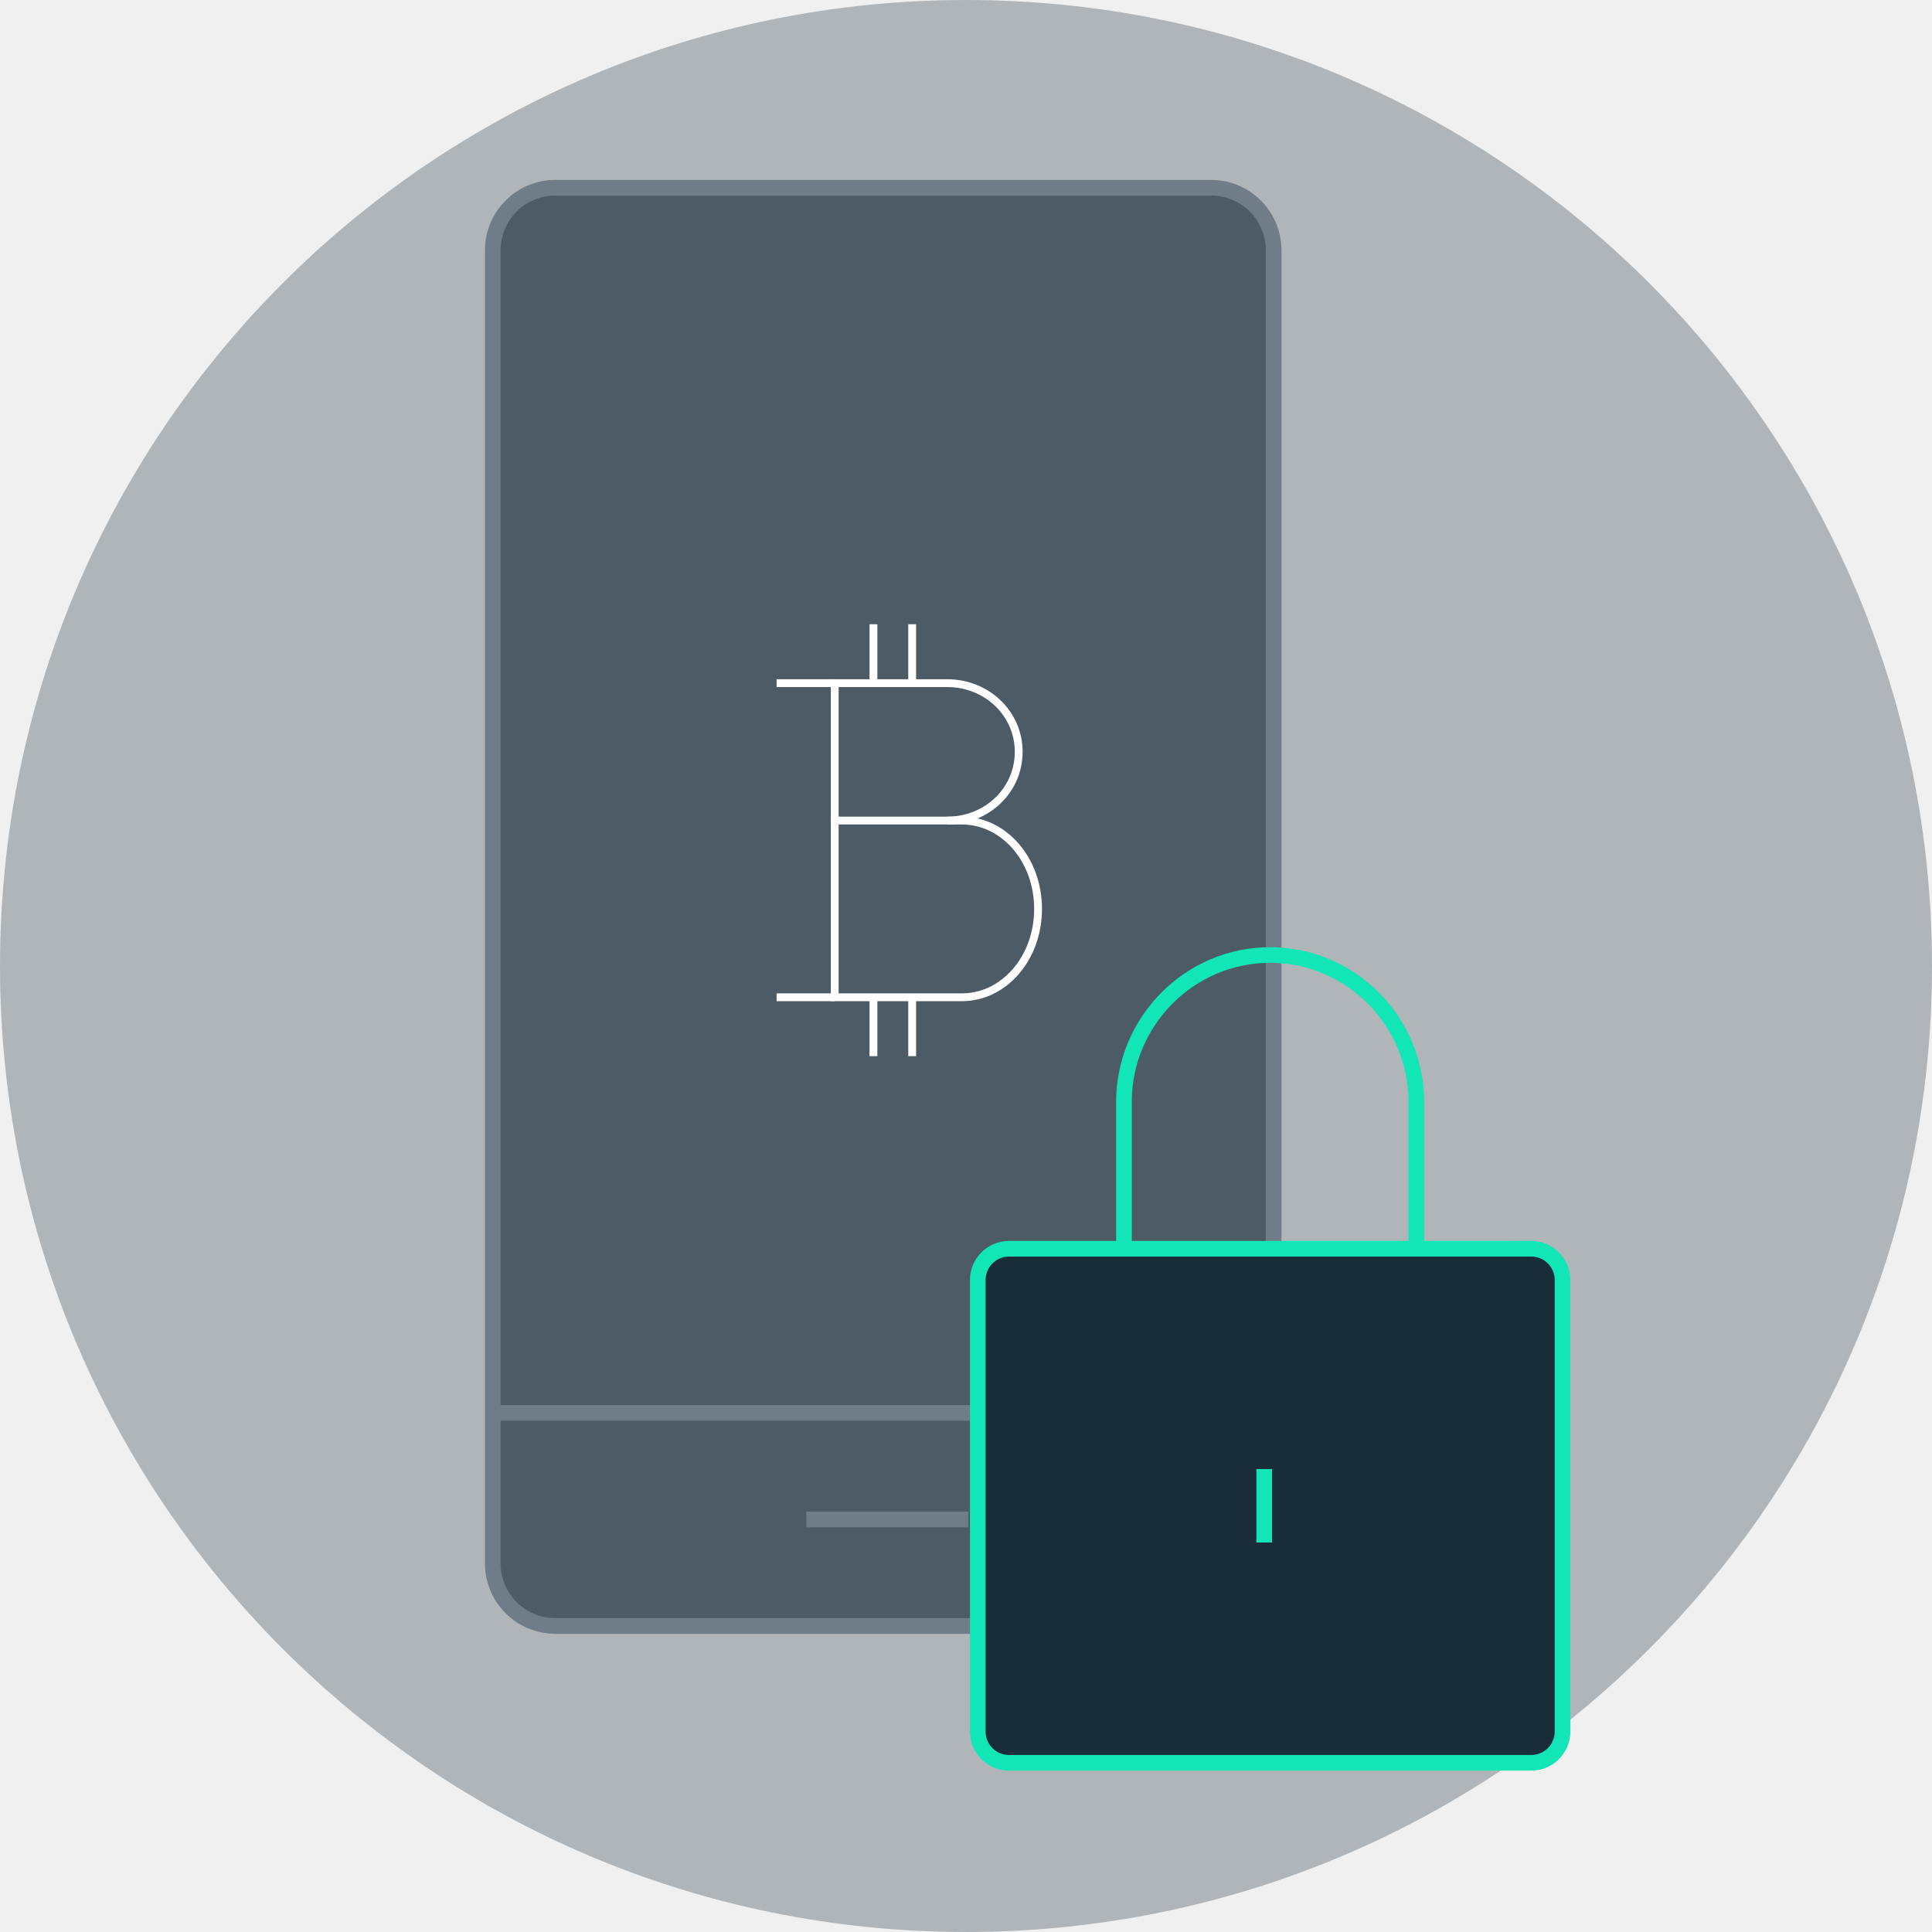
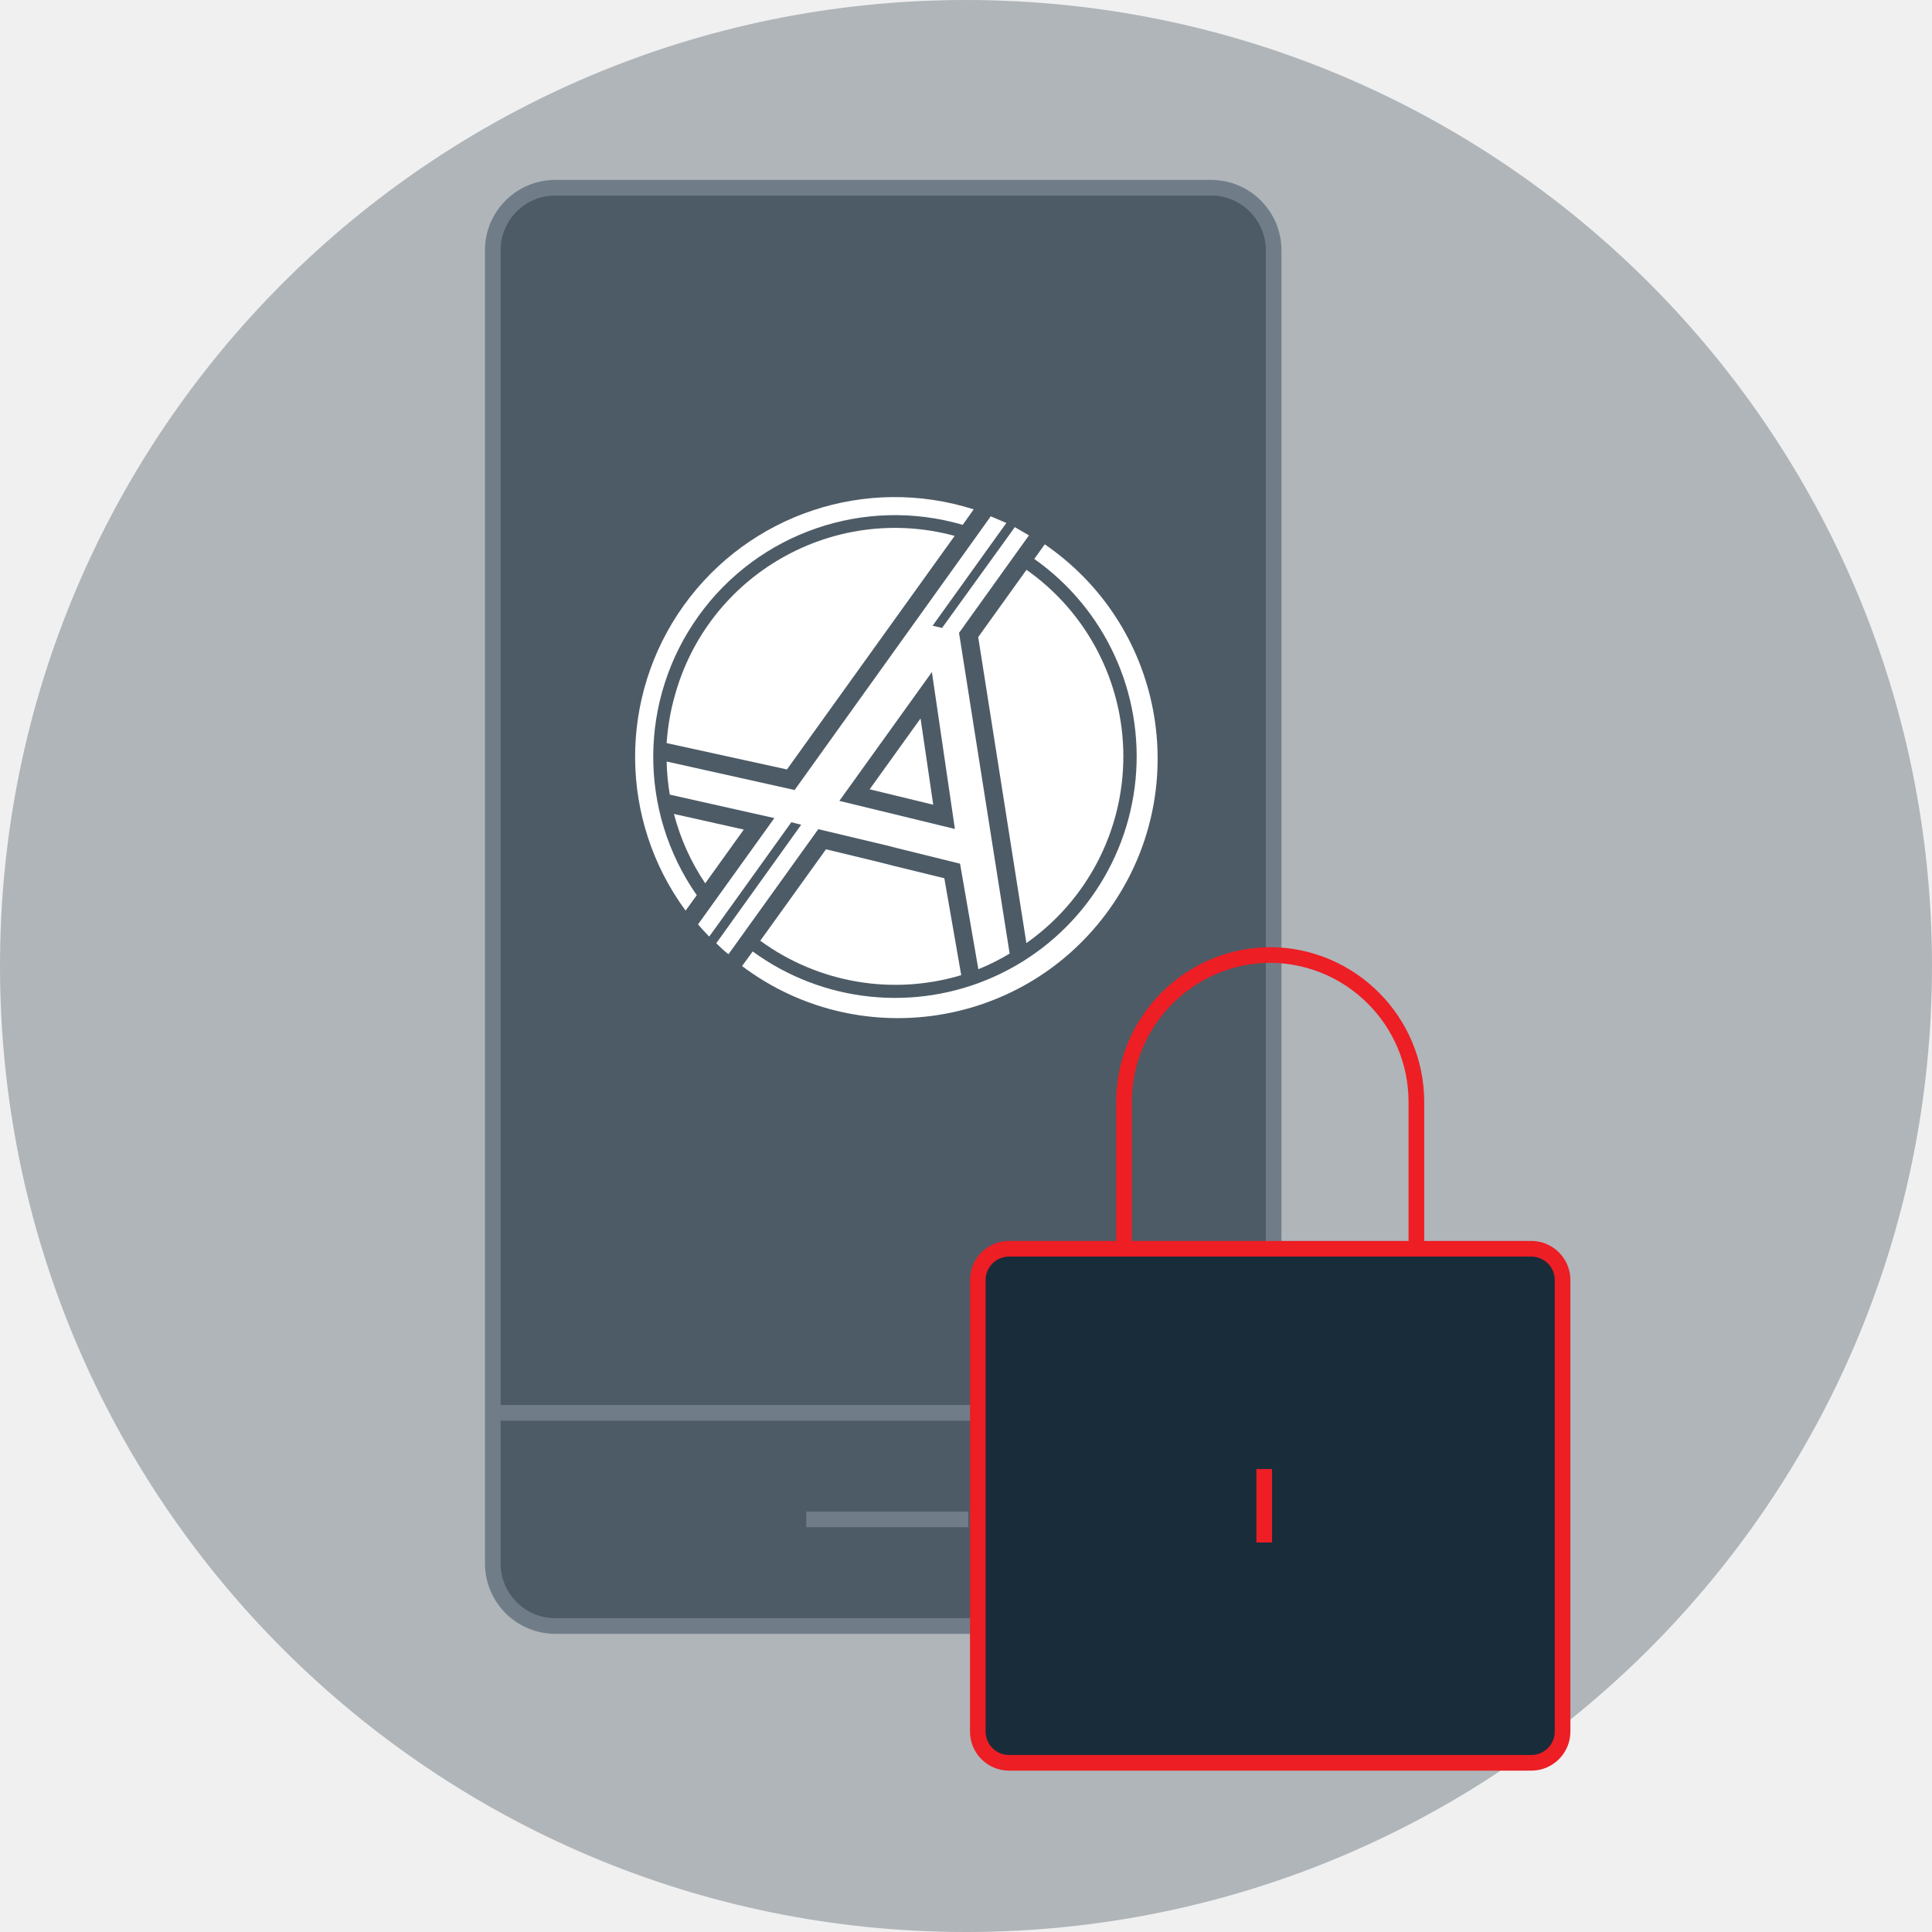
- <svg xmlns="http://www.w3.org/2000/svg" width="247px" height="247px" viewBox="0 0 247 247" version="1.1">
+ <svg xmlns="http://www.w3.org/2000/svg" id="Layer_1" data-name="Layer 1" viewBox="0 0 247 247">
  <defs>
-     <linearGradient x1="50%" y1="0%" x2="50%" y2="89.467%" id="linearGradient-1">
-       <stop stop-color="#192C3A" offset="0%" />
-       <stop stop-color="#192C3A" offset="100%" />
+     <style>.cls-1{opacity:0.3;isolation:isolate;fill:url(#linear-gradient);}.cls-2,.cls-4{fill:#192c3a;}.cls-2{fill-opacity:0.65;}.cls-2,.cls-3{stroke:#707d89;}.cls-2,.cls-3,.cls-4,.cls-5,.cls-6{stroke-width:2px;}.cls-3,.cls-5{fill:none;}.cls-3{stroke-linecap:square;}.cls-4,.cls-5,.cls-6{stroke:#ed1e24;}.cls-6{fill:#f9f9f9;}.cls-7{fill:#fff;}</style>
+     <linearGradient id="linear-gradient" x1="-362.03" y1="2.2" x2="-362.03" y2="3.1" gradientTransform="translate(89544 -544) scale(247)" gradientUnits="userSpaceOnUse">
+       <stop offset="0" stop-color="#192c3a" />
+       <stop offset="1" stop-color="#192c3a" />
    </linearGradient>
  </defs>
-   <g id="Page-1" stroke="none" stroke-width="1" fill="none" fill-rule="evenodd">
-     <g id="tour-control">
-       <g id="Onboarding">
-         <g id="0.2.3---Tour-3">
-           <g id="bg-3">
-             <path d="M123.5,247 C191.707,247 247,191.707 247,123.5 C247,55.293 191.707,1.42108547e-14 123.5,1.42108547e-14 C55.293,1.42108547e-14 1.42108547e-14,55.293 1.42108547e-14,123.5 C1.42108547e-14,191.707 55.293,247 123.5,247 Z" id="Oval-2" fill="url(#linearGradient-1)" fill-rule="nonzero" opacity="0.3" />
-             <rect id="Combined-Shape" stroke="#707D89" stroke-width="2" fill-opacity="0.65" fill="#192C3A" fill-rule="nonzero" x="63" y="24" width="99.831" height="183.875" rx="8" />
-             <path d="M63.52,180.635 L162.311,180.635" id="Line" stroke="#707D89" stroke-width="2" stroke-linecap="square" />
-             <path d="M104.076,194.255 L122.795,194.255" id="Line" stroke="#707D89" stroke-width="2" stroke-linecap="square" />
-             <g id="Group-4" transform="translate(98, 79)" stroke="#FFFFFF">
-               <g id="top-up">
-                 <g id="shopping-48px-outline_anon" transform="translate(0.666667, 0.180606)">
-                   <g id="Group" transform="translate(0.619048, 0.627502)">
-                     <path d="M12.381,0 L12.381,7.53" id="Shape" />
-                     <path d="M17.333,0 L17.333,7.53" id="Shape" />
-                     <path d="M12.381,47.69 L12.381,55.22" id="Shape" />
-                     <path d="M17.333,47.69 L17.333,55.22" id="Shape" />
-                     <path d="M0,47.69 L7.429,47.69" id="Shape-Copy" />
-                     <path d="M0,7.53 L7.429,7.53" id="Shape-Copy-2" />
-                     <path d="M7.429,25.1 L7.429,7.53 L21.804,7.53 C26.901,7.53 30.952,11.421 30.952,16.315 C30.952,21.21 26.901,25.1 21.804,25.1" id="Shape" />
-                     <path d="M7.429,47.69 L7.429,25.1 L23.679,25.1 C29.095,25.1 33.429,30.12 33.429,36.395 C33.429,42.67 29.095,47.69 23.679,47.69 L7.429,47.69 Z" id="Shape" />
-                   </g>
-                 </g>
-               </g>
-             </g>
-             <g id="Group-3" transform="translate(125, 122)" stroke="#12E5B6" stroke-width="2">
-               <rect id="Rectangle-path" fill="#192C3A" fill-rule="nonzero" x="0.005" y="37.648" width="74.76" height="65.721" rx="4" />
-               <path d="M18.695,37.648 L18.695,18.871 C18.695,8.543 27.106,0.093 37.385,0.093 L37.385,0.093 C47.665,0.093 56.076,8.543 56.076,18.871 L56.076,37.648" id="Shape" />
-               <path d="M36.63,65.815 L36.63,75.203" id="Shape" fill="#F9F9F9" fill-rule="nonzero" />
-             </g>
-           </g>
-         </g>
-       </g>
-     </g>
+   <path id="Oval-2" class="cls-1" d="M123.5,247A123.5,123.5,0,1,0,0,123.5H0A123.5,123.5,0,0,0,123.5,247Z" />
+   <rect id="Combined-Shape" class="cls-2" x="63" y="24" width="99.83" height="183.88" rx="8" ry="8" />
+   <path id="Line" class="cls-3" d="M63.52,180.63h98.79" />
+   <path id="Line-2" class="cls-3" d="M104.08,194.25h18.71" />
+   <g id="Group-3">
+     <rect id="Rectangle-path" class="cls-4" x="125.01" y="159.65" width="74.76" height="65.72" rx="4" ry="4" />
+     <path id="Shape-7" class="cls-5" d="M143.7,159.65V140.87a18.8,18.8,0,0,1,18.69-18.78h0a18.8,18.8,0,0,1,18.69,18.78v18.78" />
+     <path id="Shape-8" class="cls-6" d="M161.63,187.81v9.39" />
  </g>
+   <path class="cls-7" d="M133.57,69.59l-.13.18-1.21,1.69a30.88,30.88,0,1,1-36,50.18L95,123.33l-.13.18a33.19,33.19,0,1,0,39.87-53.08Q134.17,70,133.57,69.59Z" />
+   <path class="cls-7" d="M88.68,115l.4-.55a30.9,30.9,0,0,1,34-47.35l.4-.56,1-1.42a33.2,33.2,0,0,0-36.83,51.3Z" />
+   <polygon class="cls-7" points="117.69 91.85 111.18 100.91 119.31 102.88 117.69 91.85" />
+   <path class="cls-7" d="M95.09,106.06l-8.93-2a29,29,0,0,0,4,8.87Z" />
+   <path class="cls-7" d="M120.73,112.28l-6.63-1.62h0l-1.35-.35-7.15-1.73-8.4,11.69a29.26,29.26,0,0,0,25.69,4.4Z" />
+   <path class="cls-7" d="M131.24,72.84l-6.18,8.61,6.16,39.12a29.17,29.17,0,0,0,0-47.73Z" />
+   <path class="cls-7" d="M85.72,95.11l14.89,3.26,21.44-29.86A29.2,29.2,0,0,0,86.23,89.09a28.82,28.82,0,0,0-1,5.91Z" />
+   <path class="cls-7" d="M129.74,67.39l-1.3,1.81-8,11.08L119.23,80l8.12-11.32,1.31-1.82-2-.85-1.32,1.85L101.59,101,85.23,97.36a28.57,28.57,0,0,0,.4,4.23l13.37,3-8.43,11.74-1.33,1.85c.46.54.94,1.06,1.43,1.56L92,117.9l9.17-12.78,1.26.32-9.56,13.34-1.3,1.81c.5.48,1,1,1.57,1.4l1.29-1.8L104.62,106l.26.07,8.4,2,1.37.35,8.09,2,2.34,13.49a27.59,27.59,0,0,0,4-2l-6.47-41,7.65-10.67,1.29-1.79Zm-22.43,35,11.83-16.47,2.94,20.06Z" />
</svg>
